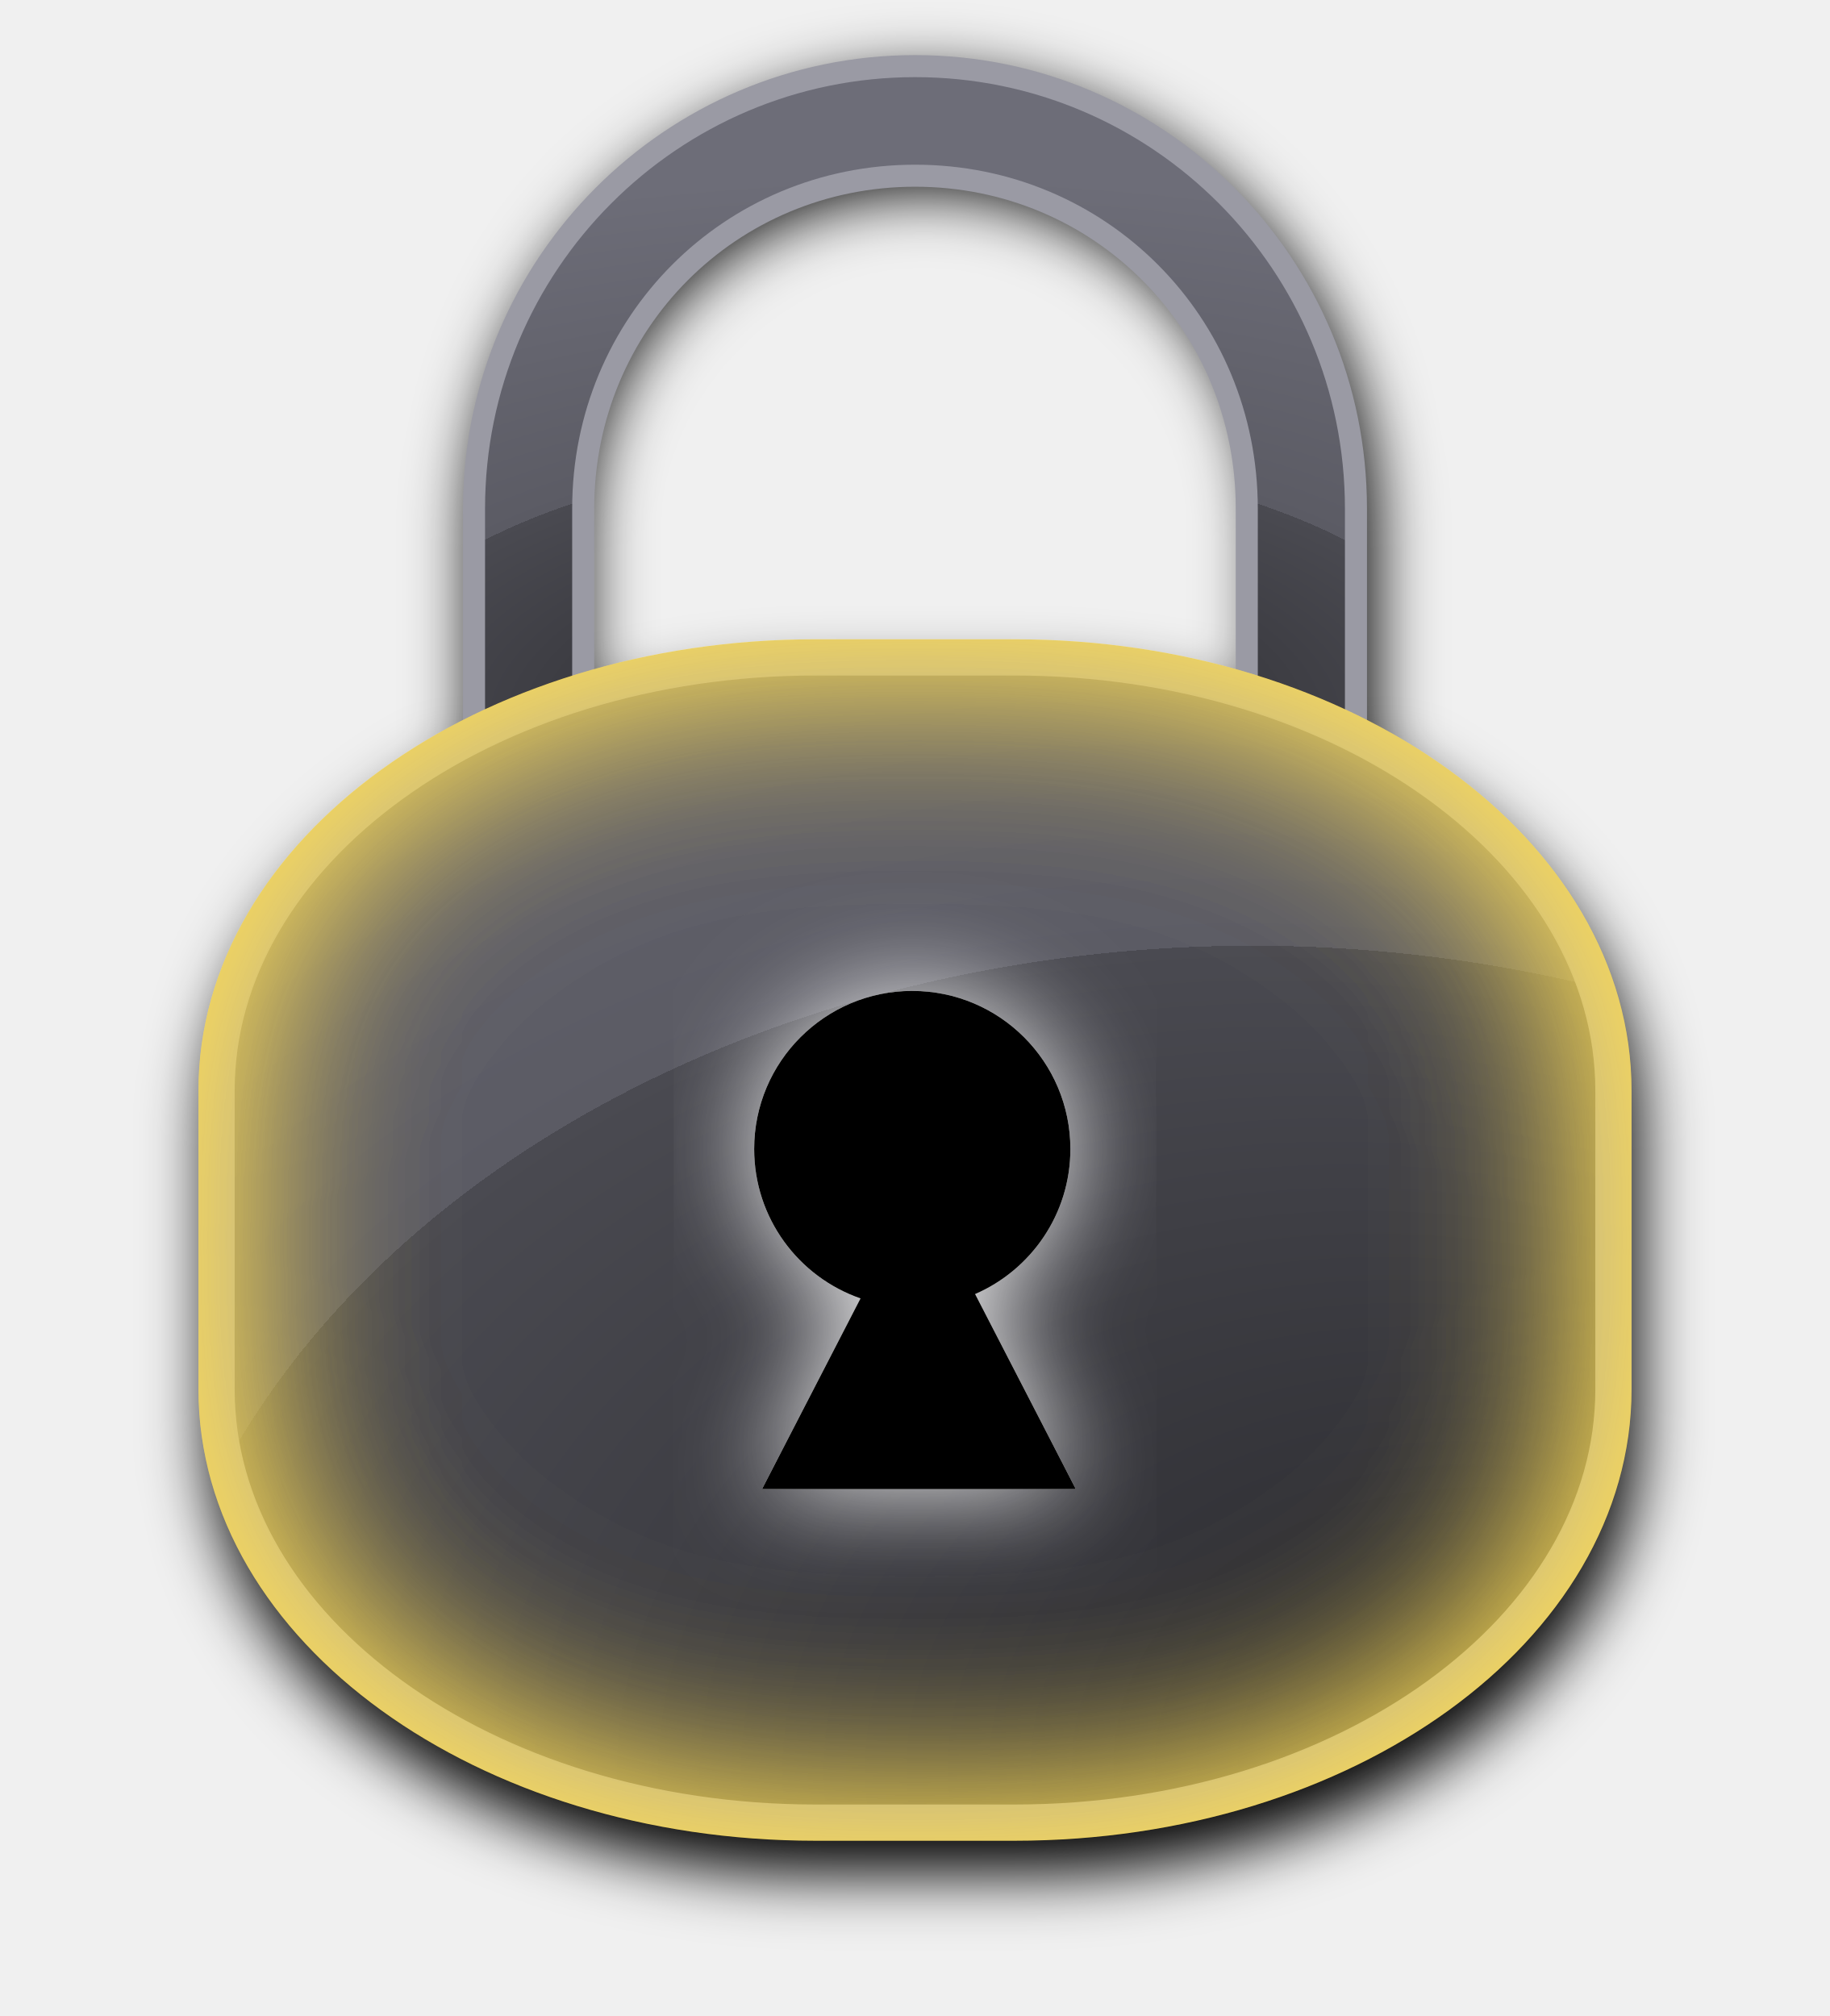
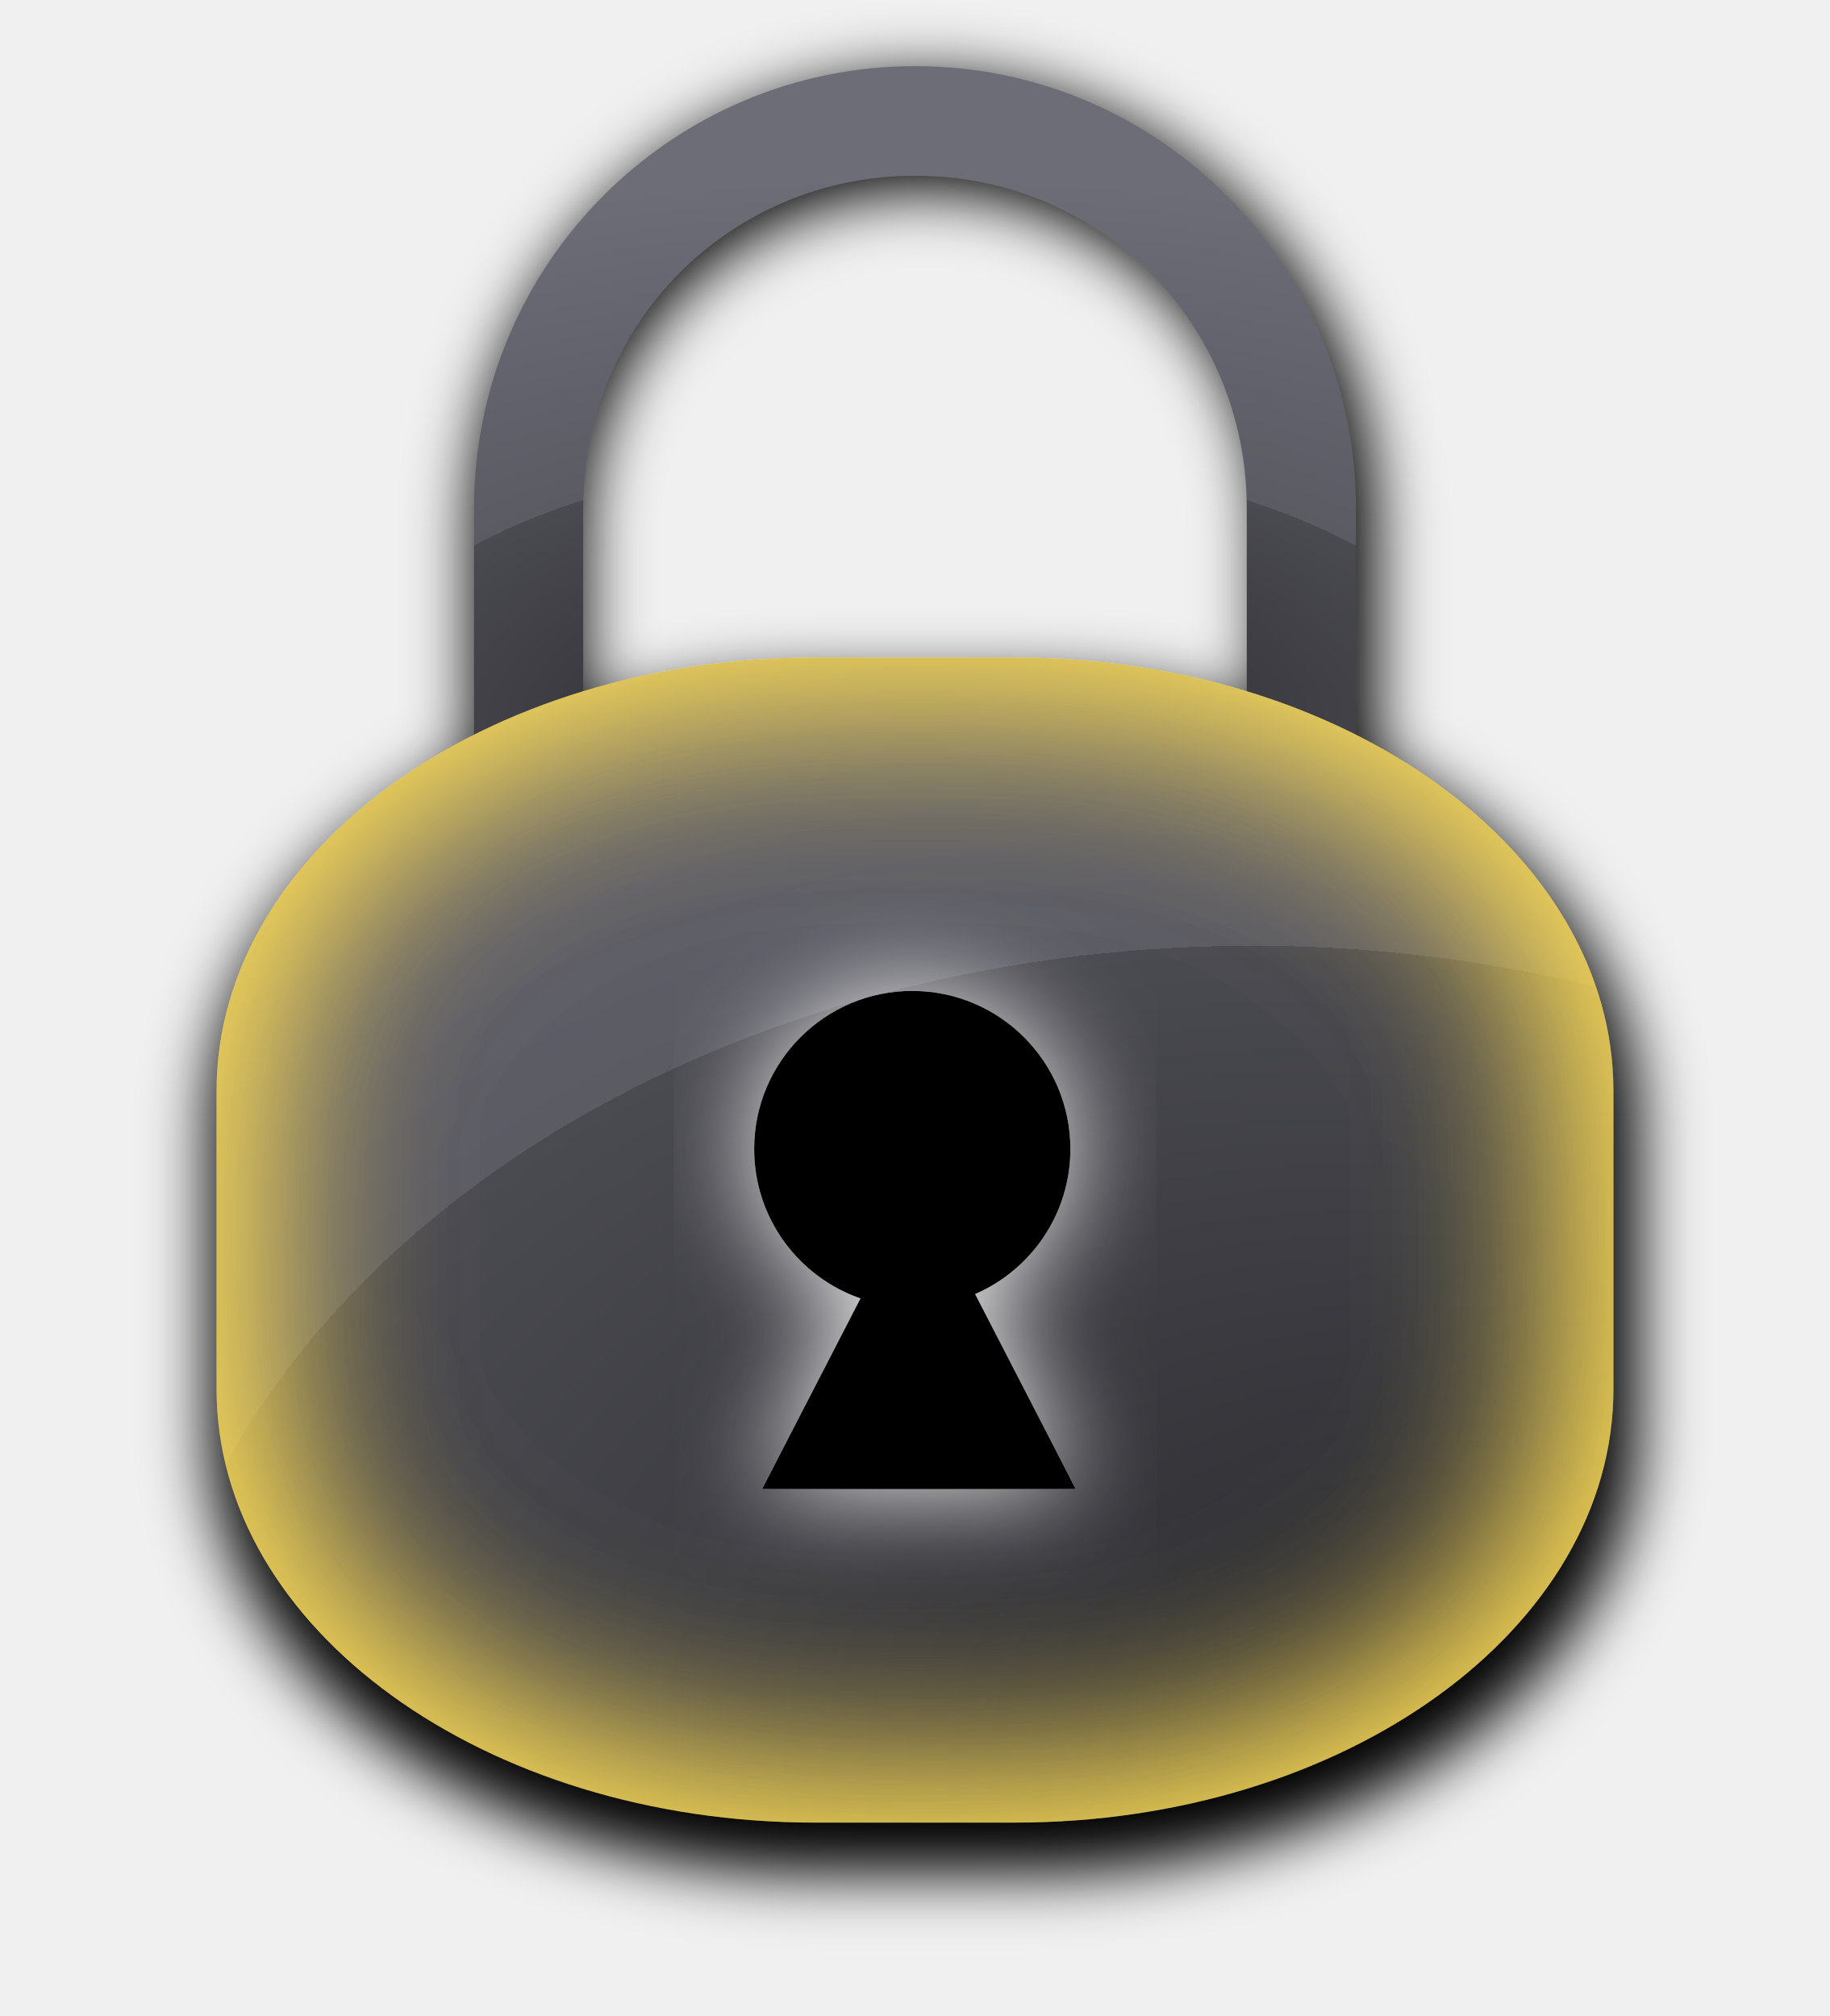
<svg xmlns="http://www.w3.org/2000/svg" xmlns:xlink="http://www.w3.org/1999/xlink" version="1.1" width="165.999" height="182.899" viewBox="0 0 165.999 182.9" id="svg2" xml:space="preserve" style="fill-rule:evenodd">
  <defs id="defs4">
    <linearGradient id="linearGradient3995">
      <stop style="stop-color:#27272b;stop-opacity:1;" offset="0" id="stop3997" />
      <stop id="stop4003" offset="0.5" style="stop-color:#4a4a51;stop-opacity:1;" />
      <stop style="stop-color:#5b5b64;stop-opacity:1;" offset="0.5" id="stop4005" />
      <stop style="stop-color:#6d6d78;stop-opacity:1;" offset="1" id="stop3999" />
    </linearGradient>
    <style type="text/css" id="style6" />
    <mask id="id0">
      <linearGradient x1="100.879" y1="99.363" x2="101.597" y2="150.378" id="id1" gradientUnits="userSpaceOnUse">
        <stop id="stop10" style="stop-color:#ffffff;stop-opacity:1" offset="0" />
        <stop id="stop12" style="stop-color:#ffffff;stop-opacity:0" offset="1" />
      </linearGradient>
      <rect width="124.314" height="163.689" x="39.081" y="43.026" id="rect14" style="fill:url(#id1)" />
    </mask>
    <mask id="id2">
      <linearGradient x1="92.157" y1="142.104" x2="110.318" y2="107.637" id="id3" gradientUnits="userSpaceOnUse">
        <stop id="stop18" style="stop-color:#ffffff;stop-opacity:1" offset="0" />
        <stop id="stop20" style="stop-color:#ffffff;stop-opacity:0" offset="1" />
      </linearGradient>
      <rect width="124.314" height="163.689" x="39.081" y="43.026" id="rect22" style="fill:url(#id3)" />
    </mask>
    <mask id="id4">
      <linearGradient x1="50.785" y1="178.716" x2="155.418" y2="97.666" id="id5" gradientUnits="userSpaceOnUse">
        <stop id="stop26" style="stop-color:#ffffff;stop-opacity:1" offset="0" />
        <stop id="stop28" style="stop-color:#ffffff;stop-opacity:0" offset="1" />
      </linearGradient>
      <rect width="115.356" height="72.622" x="45.424" y="101.88" id="rect30" style="fill:url(#id5)" />
    </mask>
    <radialGradient xlink:href="#linearGradient3995" id="radialGradient4007" cx="108.571" cy="117.177" fx="108.571" fy="117.177" r="41" gradientTransform="matrix(2.594413,8.0166086e-4,-3.7725245e-4,1.220901,-198.6352,-77.14841)" gradientUnits="userSpaceOnUse" />
    <radialGradient xlink:href="#linearGradient3995" id="radialGradient4017" cx="108.571" cy="240.588" fx="129.583" fy="237.701" r="69.25" gradientTransform="matrix(2.912812,8.9431676e-5,-6.7571508e-5,2.205778,-233.2321,-365.3361)" gradientUnits="userSpaceOnUse" />
    <filter id="filter4129" width="1.5" height="1.5" x="-0.25" y="-0.25" color-interpolation-filters="sRGB">
      <feGaussianBlur id="feGaussianBlur4131" in="SourceAlpha" stdDeviation="5" result="blur" />
      <feColorMatrix id="feColorMatrix4133" result="bluralpha" type="matrix" values="-1 0 0 0 1 0 -1 0 0 1 0 0 -1 0 1 0 0 0 0.9 0 " />
      <feOffset id="feOffset4135" in="bluralpha" dx="0" dy="0" result="offsetBlur" />
      <feMerge id="feMerge4137">
        <feMergeNode id="feMergeNode4139" in="offsetBlur" />
        <feMergeNode id="feMergeNode4141" in="SourceGraphic" />
      </feMerge>
    </filter>
    <filter id="filter3081" color-interpolation-filters="sRGB">
      <feGaussianBlur id="feGaussianBlur3083" stdDeviation="10" result="result8" />
      <feComposite id="feComposite3085" in2="result8" result="result6" in="SourceGraphic" operator="in" />
      <feComposite id="feComposite3087" in2="result6" operator="in" result="result11" />
      <feFlood id="feFlood3089" result="result10" in="result11" flood-opacity="1" flood-color="rgb(255,222,85)" />
      <feBlend id="feBlend3091" in2="result10" mode="normal" in="result11" result="result12" />
      <feComposite id="feComposite3093" in2="SourceGraphic" result="result2" operator="in" in="result12" />
    </filter>
    <filter id="filter4042" color-interpolation-filters="sRGB">
      <feGaussianBlur stdDeviation="2.86" id="feGaussianBlur4044" />
    </filter>
  </defs>
  <path style="font-size:medium;font-style:normal;font-variant:normal;font-weight:normal;font-stretch:normal;text-indent:0;text-align:start;text-decoration:none;line-height:normal;letter-spacing:normal;word-spacing:normal;text-transform:none;direction:ltr;block-progression:tb;writing-mode:lr-tb;text-anchor:start;baseline-shift:baseline;color:#000000;fill:#000000;fill-opacity:1;fill-rule:nonzero;stroke:none;stroke-width:2;marker:none;visibility:visible;display:inline;overflow:visible;filter:url(#filter4042);enable-background:accumulate;font-family:Sans;-inkscape-font-specification:Sans" d="M 65,1 C 42.924,1 25,18.992 25,41.156 L 25,61.625 C 10.876,68.713 1.656,80.53 1.656,93.969 l 0,27.062 c 0,21.788 24.22,39.312 54.312,39.312 l 18.062,0 c 30.093,0 54.312,-17.524 54.312,-39.312 l 0,-27.062 C 128.344,80.53 119.124,68.713 105,61.625 l 0,-20.469 C 105,18.992 87.076,1 65,1 z m 0,9.938 c 16.76,0 30.094,13.391 30.094,30.219 l 0,16.531 C 88.623,55.726 81.507,54.656 74.031,54.656 l -18.062,0 c -7.476,0 -14.592,1.07 -21.062,3.031 l 0,-16.531 C 34.906,24.329 48.24,10.938 65,10.938 z" transform="matrix(1.022672,0,0,1.022693,17.32565,5.997211)" id="path3147" />
-   <path style="font-size:medium;font-style:normal;font-variant:normal;font-weight:normal;font-stretch:normal;text-indent:0;text-align:start;text-decoration:none;line-height:normal;letter-spacing:normal;word-spacing:normal;text-transform:none;direction:ltr;block-progression:tb;writing-mode:lr-tb;text-anchor:start;baseline-shift:baseline;color:#000000;fill:url(#radialGradient4007);fill-opacity:1;fill-rule:nonzero;stroke:#9a9aa4;stroke-width:2;stroke-miterlimit:4;stroke-opacity:1;stroke-dasharray:none;marker:none;visibility:visible;display:inline;overflow:visible;enable-background:accumulate;font-family:Sans;-inkscape-font-specification:Sans" d="m 83.014,5.999 c -22.076,0 -40.016,17.981 -40.016,40.145 l 0,39.71 c 0,22.164 17.94,40.145 40.016,40.145 22.076,0 39.985,-17.981 39.985,-40.145 l 0,-39.71 c 0,-22.164 -17.909,-40.145 -39.985,-40.145 z m 0,9.943 c 16.76,0 30.081,13.374 30.081,30.202 l 0,39.71 c 0,16.828 -13.321,30.202 -30.081,30.202 -16.76,0 -30.112,-13.374 -30.112,-30.202 l 0,-39.71 c 0,-16.828 13.352,-30.202 30.112,-30.202 z" id="path36" />
-   <rect style="fill:url(#radialGradient4017);fill-opacity:1;stroke:#9a9aa4;stroke-width:3.287;stroke-miterlimit:4;stroke-opacity:1;stroke-dasharray:none;filter:url(#filter3081)" id="rect3988" width="126.714" height="105.713" x="19.642" y="59.643" ry="39.329" rx="54.319" />
+   <path style="font-size:medium;font-style:normal;font-variant:normal;font-weight:normal;font-stretch:normal;text-indent:0;text-align:start;text-decoration:none;line-height:normal;letter-spacing:normal;word-spacing:normal;text-transform:none;direction:ltr;block-progression:tb;writing-mode:lr-tb;text-anchor:start;baseline-shift:baseline;color:#000000;fill:url(#radialGradient4007);fill-opacity:1;fill-rule:nonzero;stroke:none;stroke-width:2;stroke-miterlimit:4;stroke-opacity:1;stroke-dasharray:none;marker:none;visibility:visible;display:inline;overflow:visible;enable-background:accumulate;font-family:Sans;-inkscape-font-specification:Sans" d="m 83.014,5.999 c -22.076,0 -40.016,17.981 -40.016,40.145 l 0,39.71 c 0,22.164 17.94,40.145 40.016,40.145 22.076,0 39.985,-17.981 39.985,-40.145 l 0,-39.71 c 0,-22.164 -17.909,-40.145 -39.985,-40.145 z m 0,9.943 c 16.76,0 30.081,13.374 30.081,30.202 l 0,39.71 c 0,16.828 -13.321,30.202 -30.081,30.202 -16.76,0 -30.112,-13.374 -30.112,-30.202 l 0,-39.71 c 0,-16.828 13.352,-30.202 30.112,-30.202 z" id="path36" />
+   <rect style="fill:url(#radialGradient4017);fill-opacity:1;stroke:none;stroke-width:3.287;stroke-miterlimit:4;stroke-opacity:1;stroke-dasharray:none;filter:url(#filter3081)" id="rect3988" width="126.714" height="105.713" x="19.642" y="59.643" ry="39.329" rx="54.319" />
  <g id="g4143" transform="translate(3.740707,-14.73948)">
    <path transform="matrix(0.9415982,0,0,0.9415982,4.628828,7.431015)" d="m 78.997,103.239 c 8.41,0 15.231,6.821 15.231,15.231 0,6.26 -3.778,11.634 -9.179,13.975 l 2.146,4.157 7.557,14.637 -15.116,0 -15.116,0 7.559,-14.637 1.931,-3.738 c -5.966,-2.066 -10.246,-7.731 -10.246,-14.394 0,-8.41 6.821,-15.231 15.233,-15.231 z" id="path4037" style="fill:#ffffff;fill-opacity:1;stroke:none;stroke-width:2;marker-start:none;filter:url(#filter4129)" />
    <path style="fill:#000000;fill-opacity:1;stroke:none;stroke-width:2;marker-start:none" id="_343298168" d="m 79.012,104.641 c 7.919,0 14.342,6.423 14.342,14.342 0,5.894 -3.557,10.955 -8.643,13.159 l 2.021,3.914 7.116,13.782 -14.233,0 -14.233,0 7.117,-13.782 1.818,-3.52 c -5.617,-1.945 -9.647,-7.28 -9.647,-13.554 0,-7.919 6.423,-14.342 14.343,-14.342 z" />
  </g>
</svg>
